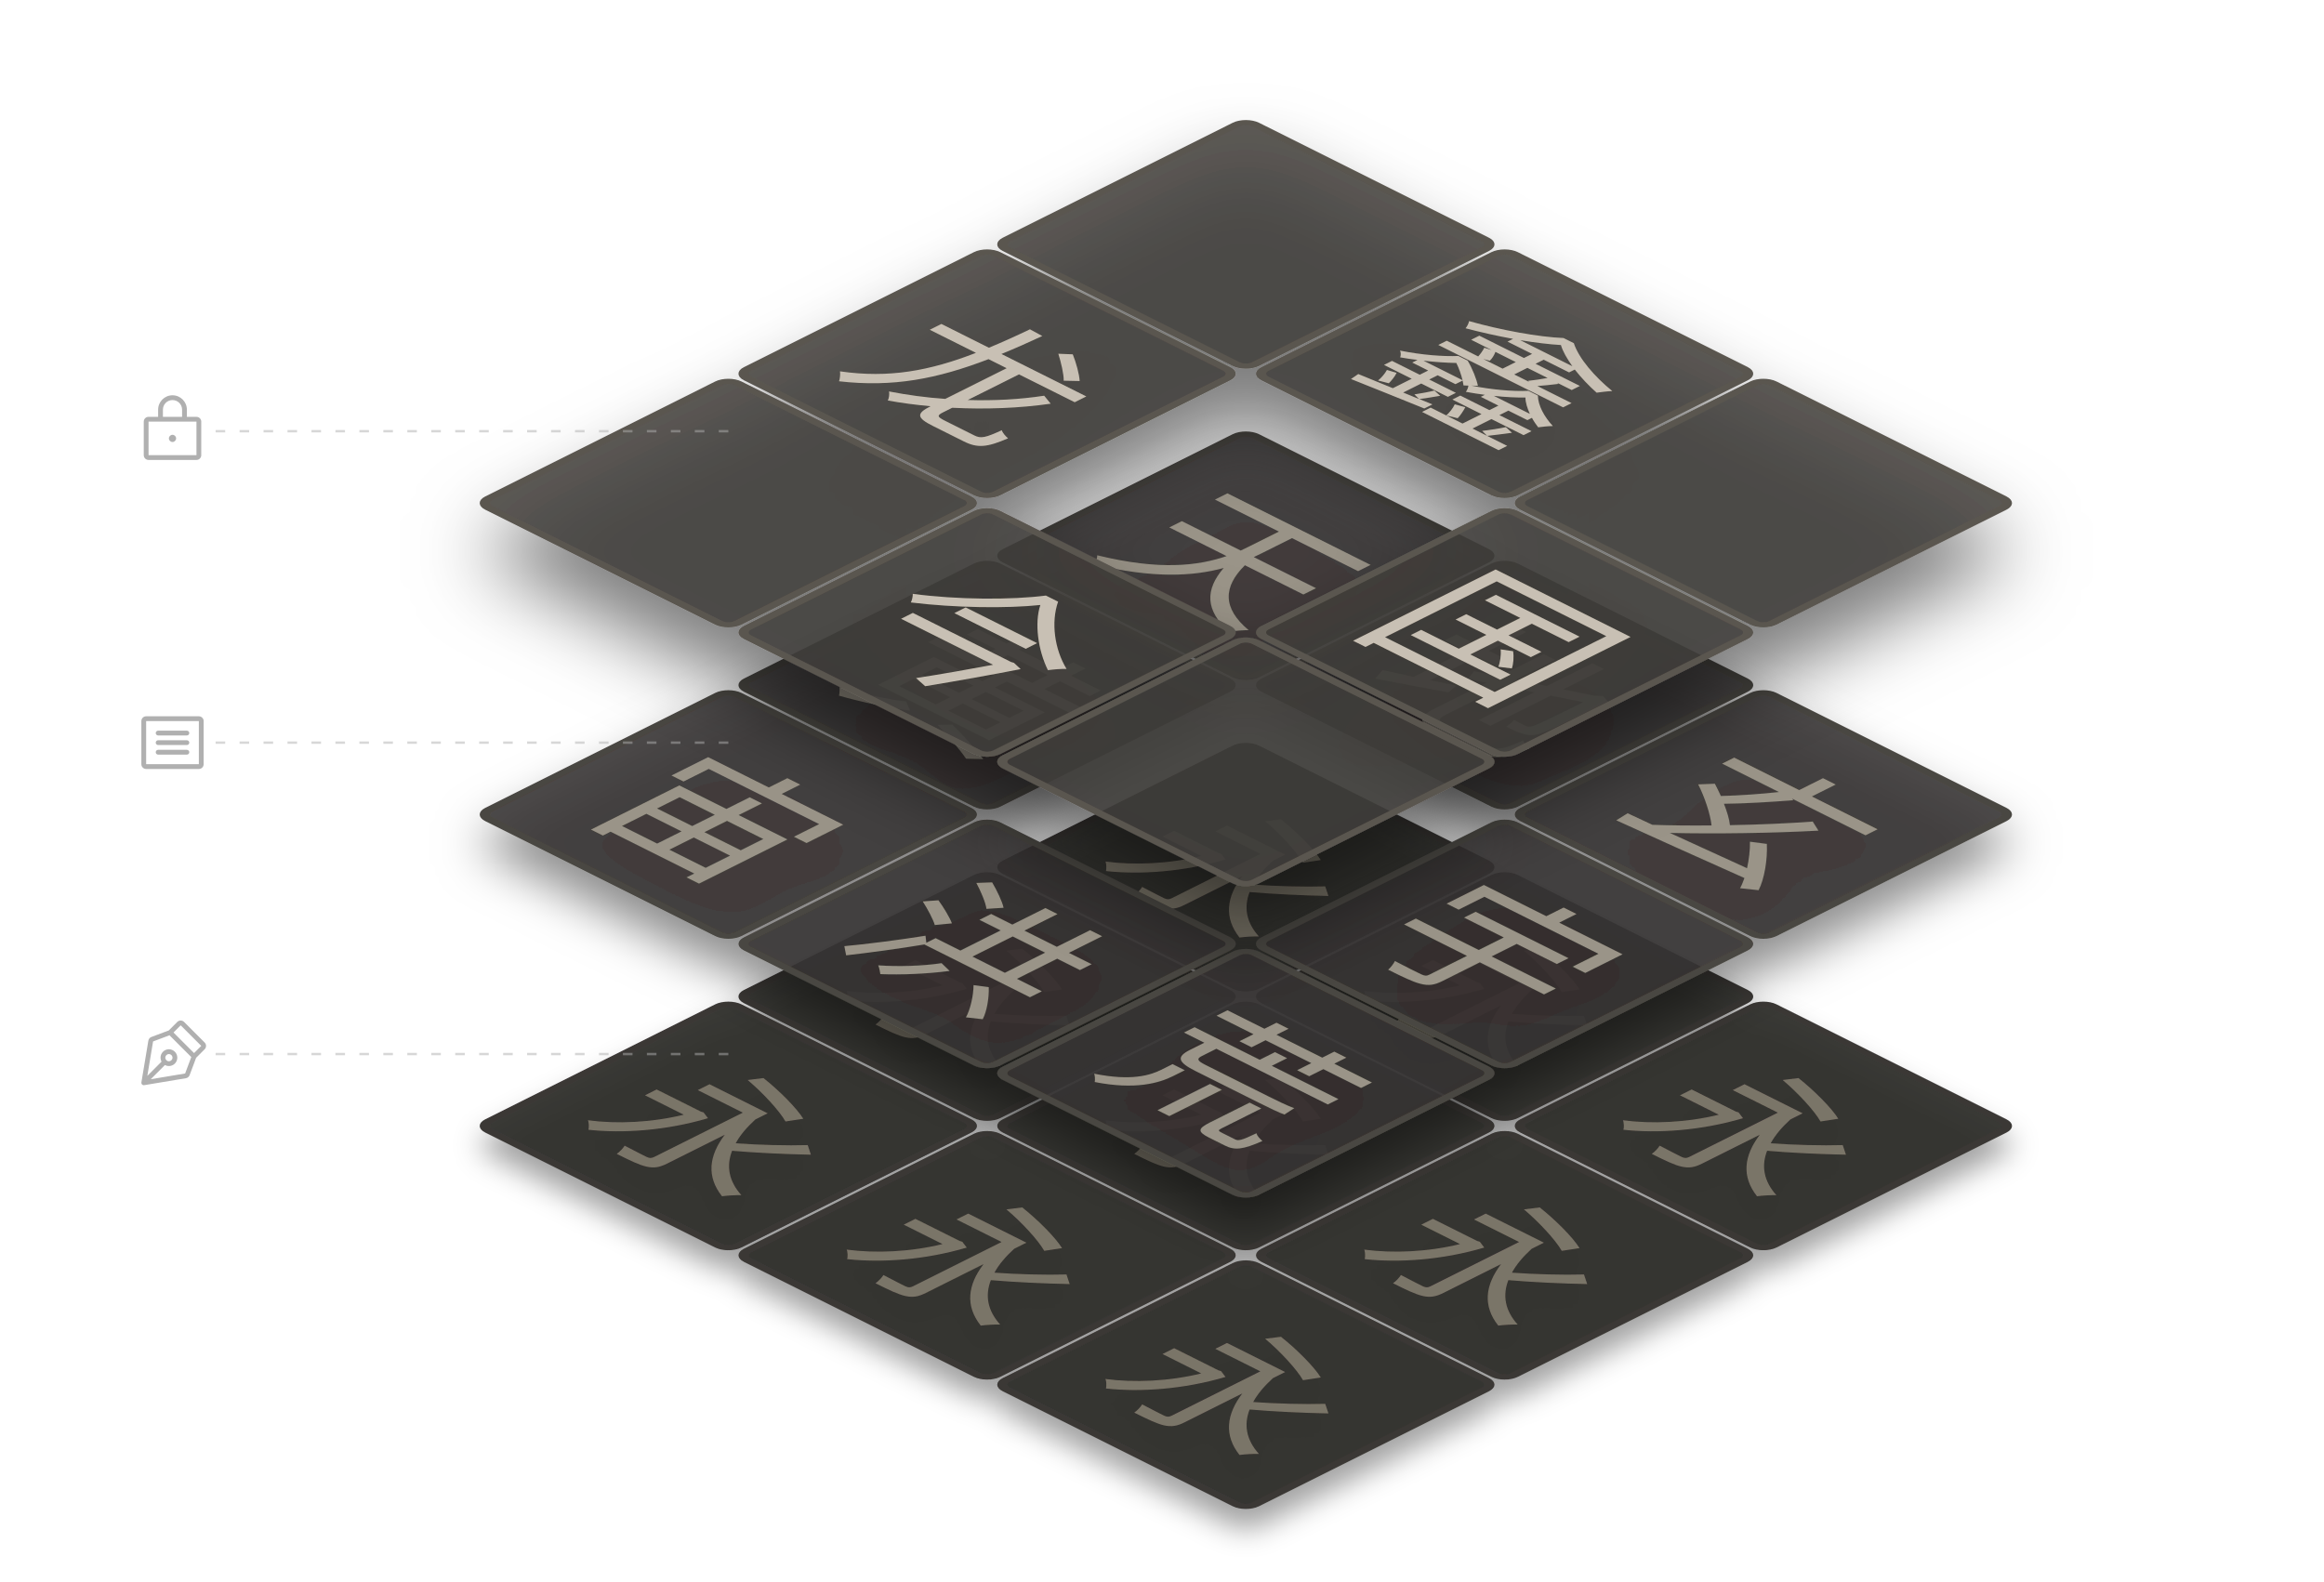
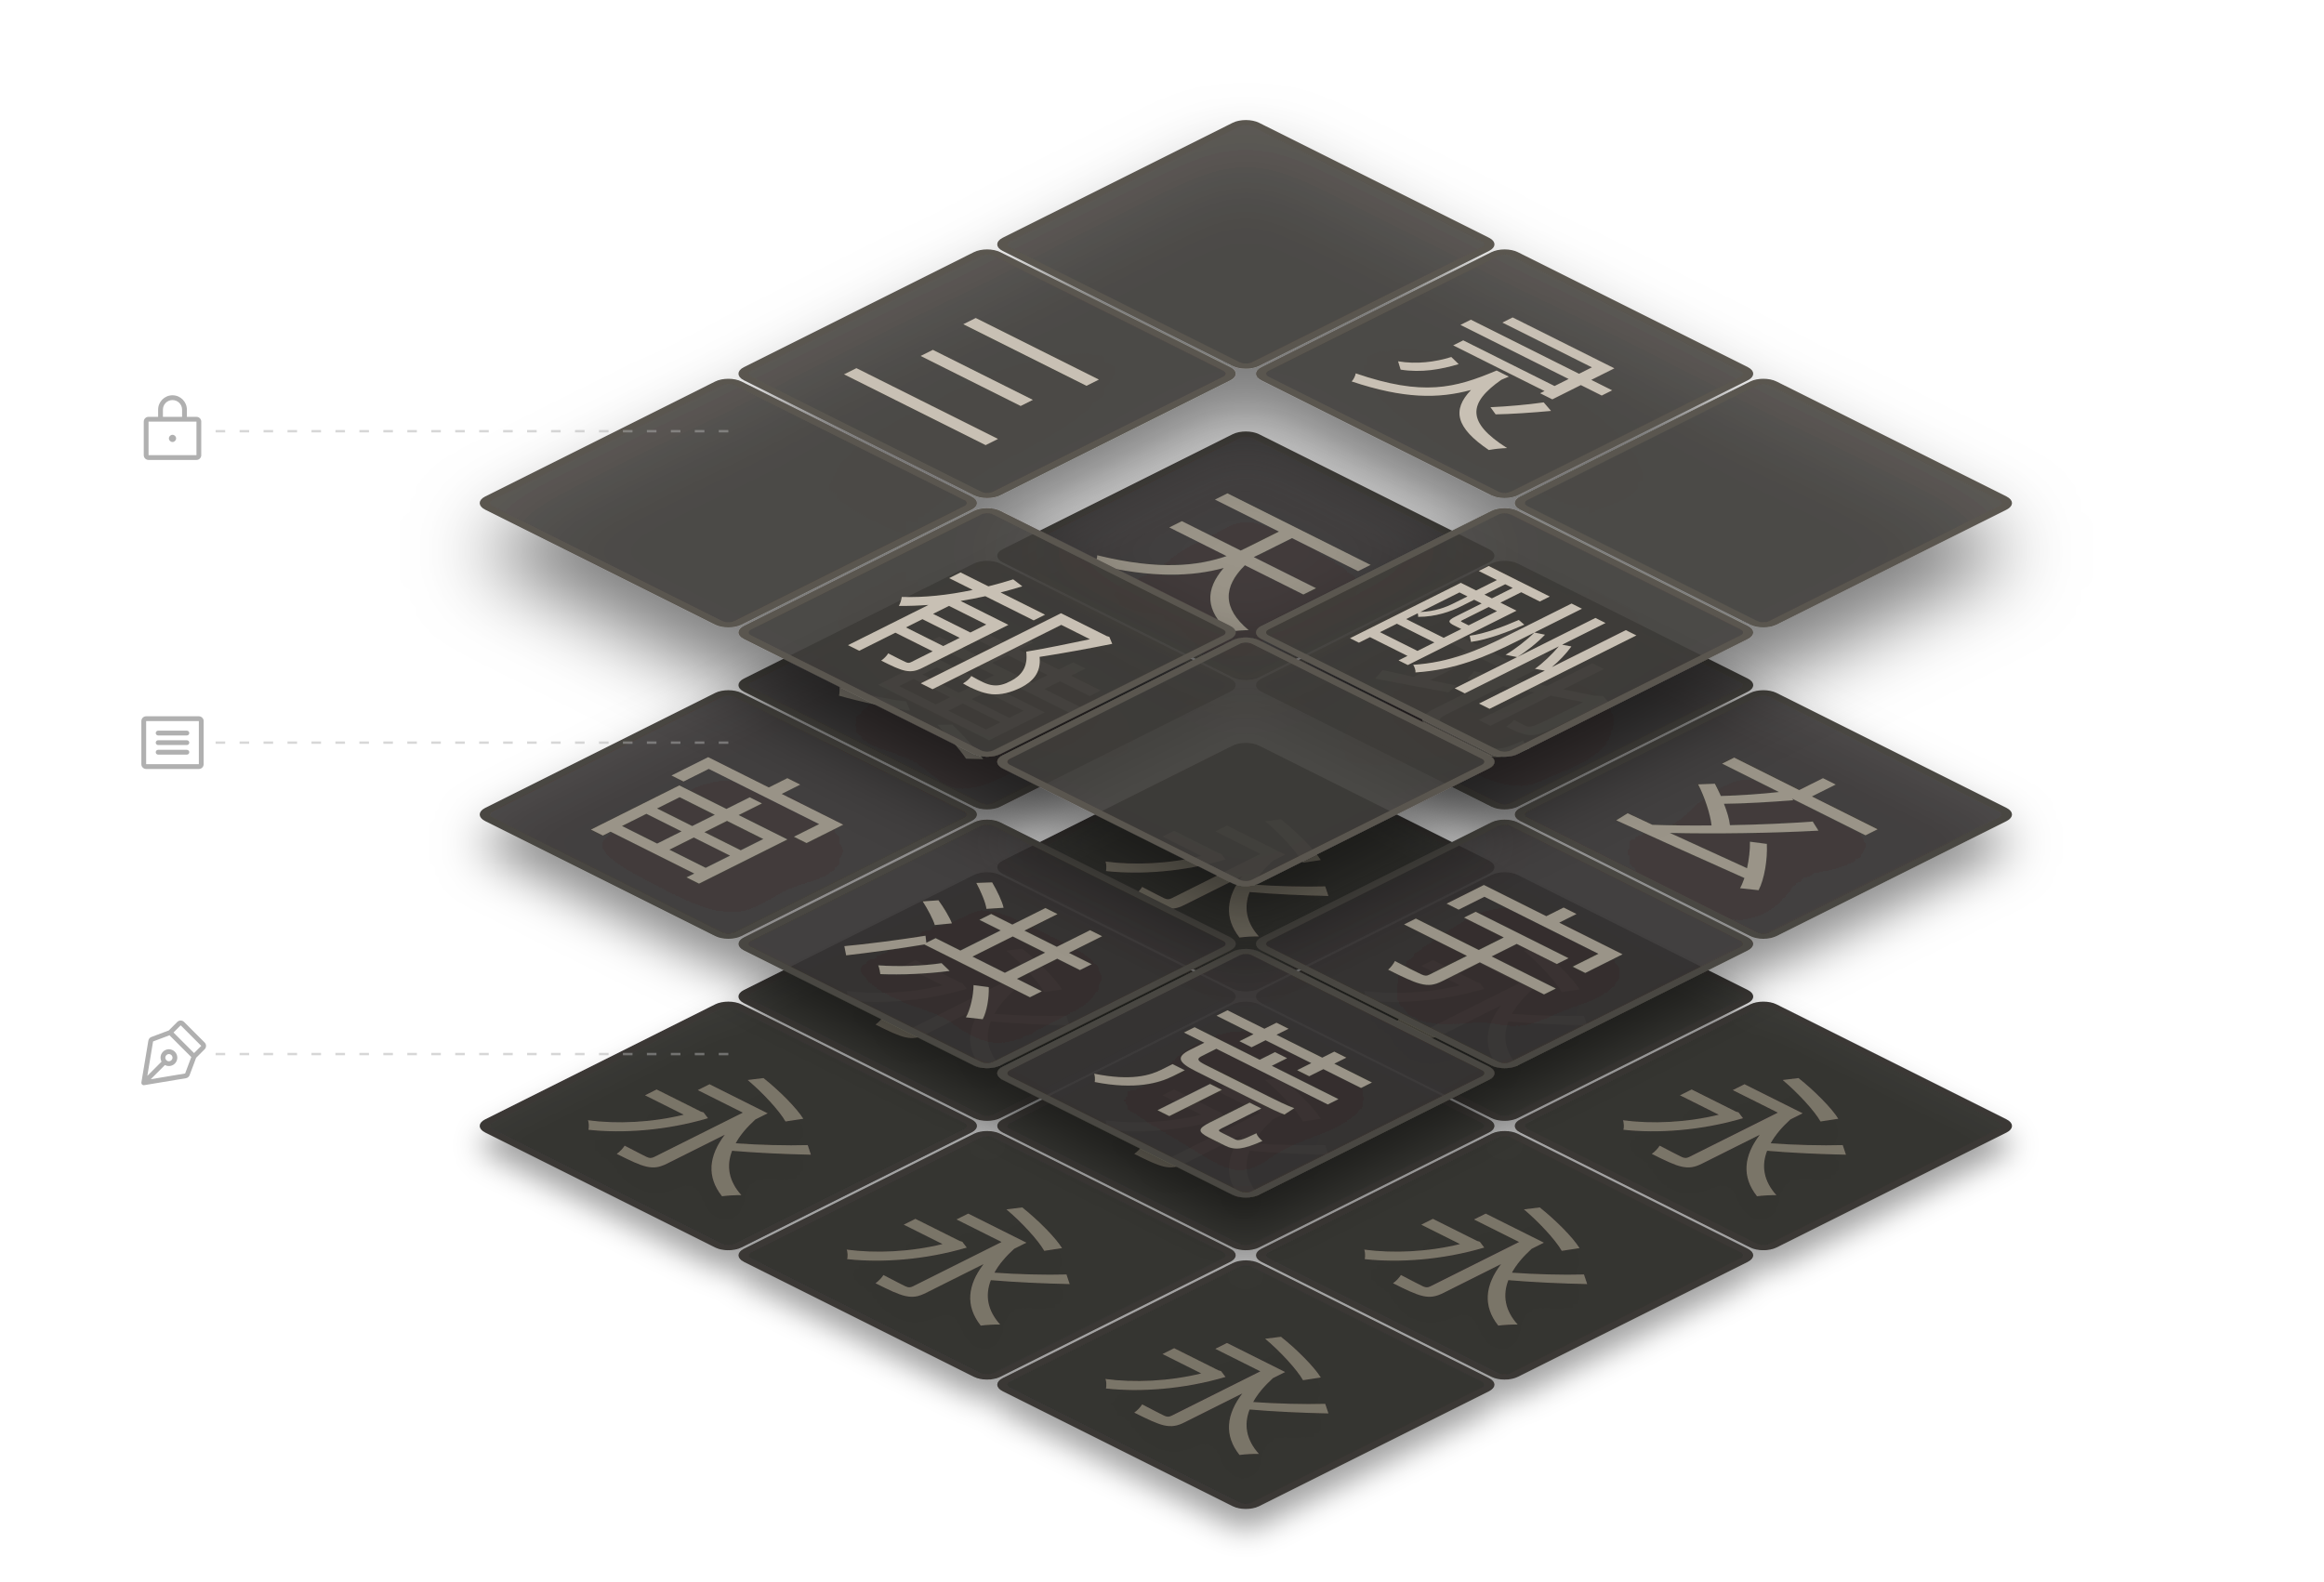
<svg xmlns="http://www.w3.org/2000/svg" viewBox="-35 -80 485 330" role="img" aria-label="NineBoxView Pro 三層九宮格概念圖" class="concept-layers-svg">
  <defs>
    <filter id="shadow-sm" x="-50%" y="-50%" width="200%" height="200%">
      <feDropShadow dx="0" dy="4" stdDeviation="3" flood-color="#000" flood-opacity="0.4" />
    </filter>
    <filter id="shadow-md" x="-50%" y="-50%" width="200%" height="200%">
      <feDropShadow dx="0" dy="6" stdDeviation="5" flood-color="#000" flood-opacity="0.5" />
    </filter>
    <filter id="shadow-lg" x="-50%" y="-50%" width="200%" height="200%">
      <feDropShadow dx="0" dy="10" stdDeviation="8" flood-color="#000" flood-opacity="0.6" />
    </filter>
  </defs>
  <style>
    .cell { stroke-width: 1.5; }
    .cell-edit { fill: rgba(45, 43, 40, 0.92); stroke: #3a3836; }
    .cell-reference { fill: rgba(55, 52, 48, 0.88); stroke: #4a4642; }
    .cell-locked { fill: rgba(65, 62, 56, 0.85); stroke: #5a5650; }
    .glyph { font-size: 34px; text-anchor: middle; dominant-baseline: central; font-family: "Noto Serif TC", "Songti TC", Georgia, serif; }
    .glyph-edit { fill: #7a7468; }
    .glyph-reference { fill: #9a9488; }
    .glyph-locked { fill: #c8c0b4; }
    .layer-line { stroke: #b0b0b0; stroke-width: 0.5; stroke-dasharray: 2, 3; opacity: 0.5; }
    .layer-icon { fill: #b0b0b0; }
  </style>
  <g id="concept-diagram" transform="translate(225, 75)">
    <g transform="translate(0, 0)" filter="url(#shadow-sm)">
      <g class="layer" transform="matrix(1, 0.5, -1, 0.5, 0, 0)">
        <rect class="cell cell-edit" x="0" y="0" width="52" height="52" rx="2" />
        <rect class="cell cell-edit" x="54" y="0" width="52" height="52" rx="2" />
        <rect class="cell cell-edit" x="108" y="0" width="52" height="52" rx="2" />
        <rect class="cell cell-edit" x="0" y="54" width="52" height="52" rx="2" />
        <rect class="cell cell-edit" x="54" y="54" width="52" height="52" rx="2" />
        <rect class="cell cell-edit" x="108" y="54" width="52" height="52" rx="2" />
        <rect class="cell cell-edit" x="0" y="108" width="52" height="52" rx="2" />
        <rect class="cell cell-edit" x="54" y="108" width="52" height="52" rx="2" />
        <rect class="cell cell-edit" x="108" y="108" width="52" height="52" rx="2" />
        <text class="glyph glyph-edit" x="26" y="26">永</text>
        <text class="glyph glyph-edit" x="80" y="26">永</text>
        <text class="glyph glyph-edit" x="134" y="26">永</text>
        <text class="glyph glyph-edit" x="26" y="80">永</text>
        <text class="glyph glyph-edit" x="80" y="80">永</text>
        <text class="glyph glyph-edit" x="134" y="80">永</text>
        <text class="glyph glyph-edit" x="26" y="134">永</text>
        <text class="glyph glyph-edit" x="80" y="134">永</text>
        <text class="glyph glyph-edit" x="134" y="134">永</text>
      </g>
    </g>
    <g transform="translate(0, -65)" filter="url(#shadow-md)">
      <g class="layer" transform="matrix(1, 0.5, -1, 0.5, 0, 0)">
        <rect class="cell cell-reference" x="0" y="0" width="52" height="52" rx="2" />
        <rect class="cell cell-reference" x="54" y="0" width="52" height="52" rx="2" />
        <rect class="cell cell-reference" x="108" y="0" width="52" height="52" rx="2" />
        <rect class="cell cell-reference" x="0" y="54" width="52" height="52" rx="2" />
        <rect class="cell cell-reference" x="108" y="54" width="52" height="52" rx="2" />
        <rect class="cell cell-reference" x="0" y="108" width="52" height="52" rx="2" />
        <rect class="cell cell-reference" x="54" y="108" width="52" height="52" rx="2" />
        <rect class="cell cell-reference" x="108" y="108" width="52" height="52" rx="2" />
        <text class="glyph glyph-reference" x="26" y="26">天</text>
        <text class="glyph glyph-reference" x="80" y="26">地</text>
        <text class="glyph glyph-reference" x="134" y="26">玄</text>
        <text class="glyph glyph-reference" x="26" y="80">黄</text>
        <text class="glyph glyph-reference" x="134" y="80">宇</text>
        <text class="glyph glyph-reference" x="26" y="134">宙</text>
        <text class="glyph glyph-reference" x="80" y="134">洪</text>
        <text class="glyph glyph-reference" x="134" y="134">荒</text>
      </g>
    </g>
    <g transform="translate(0, -130)" filter="url(#shadow-lg)">
      <g class="layer" transform="matrix(1, 0.5, -1, 0.5, 0, 0)">
        <rect class="cell cell-locked" x="0" y="0" width="52" height="52" rx="2" />
        <rect class="cell cell-locked" x="54" y="0" width="52" height="52" rx="2" />
        <rect class="cell cell-locked" x="108" y="0" width="52" height="52" rx="2" />
        <rect class="cell cell-locked" x="0" y="54" width="52" height="52" rx="2" />
        <rect class="cell cell-locked" x="108" y="54" width="52" height="52" rx="2" />
        <rect class="cell cell-locked" x="0" y="108" width="52" height="52" rx="2" />
        <rect class="cell cell-locked" x="54" y="108" width="52" height="52" rx="2" />
        <rect class="cell cell-locked" x="108" y="108" width="52" height="52" rx="2" />
-         <text class="glyph glyph-locked" x="80" y="26">鑫</text>
-         <text class="glyph glyph-locked" x="26" y="80">龙</text>
-         <text class="glyph glyph-locked" x="134" y="80">国</text>
-         <text class="glyph glyph-locked" x="80" y="134">今</text>
+         <text class="glyph glyph-locked" x="80" y="26">灵</text>
+         <text class="glyph glyph-locked" x="26" y="80">三</text>
+         <text class="glyph glyph-locked" x="134" y="80">酬</text>
+         <text class="glyph glyph-locked" x="80" y="134">郁</text>
      </g>
    </g>
    <g class="labels">
      <line class="layer-line" x1="-215" y1="65" x2="-105" y2="65" />
      <svg class="layer-icon" x="-232" y="57" width="16" height="16" viewBox="0 0 256 256">
        <path d="M240,100.68a15.86,15.86,0,0,0-4.69-11.31L166.63,20.68a16,16,0,0,0-22.63,0L115.57,49.11l-58,21.77A16.06,16.06,0,0,0,47.35,83.23L24.11,222.68A8,8,0,0,0,32,232a8.4,8.4,0,0,0,1.32-.11l139.44-23.24a16,16,0,0,0,12.35-10.17l21.77-58L235.31,112A15.87,15.87,0,0,0,240,100.68Zm-69.87,92.19L55.32,212l47.37-47.37a28,28,0,1,0-11.32-11.32L44,200.7,63.13,85.86,118,65.29,190.7,138ZM104,140a12,12,0,1,1,12,12A12,12,0,0,1,104,140Zm96-15.32L131.31,56l24-24L224,100.68Z" />
      </svg>
      <line class="layer-line" x1="-215" y1="0" x2="-105" y2="0" />
      <svg class="layer-icon" x="-232" y="-8" width="16" height="16" viewBox="0 0 256 256">
        <path d="M216,40H40A16,16,0,0,0,24,56V200a16,16,0,0,0,16,16H216a16,16,0,0,0,16-16V56A16,16,0,0,0,216,40Zm0,160H40V56H216V200ZM184,96a8,8,0,0,1-8,8H80a8,8,0,0,1,0-16h96A8,8,0,0,1,184,96Zm0,32a8,8,0,0,1-8,8H80a8,8,0,0,1,0-16h96A8,8,0,0,1,184,128Zm0,32a8,8,0,0,1-8,8H80a8,8,0,0,1,0-16h96A8,8,0,0,1,184,160Z" />
      </svg>
      <line class="layer-line" x1="-215" y1="-65" x2="-105" y2="-65" />
      <svg class="layer-icon" x="-232" y="-73" width="16" height="16" viewBox="0 0 256 256">
        <path d="M208,80H176V56a48,48,0,0,0-96,0V80H48A16,16,0,0,0,32,96V208a16,16,0,0,0,16,16H208a16,16,0,0,0,16-16V96A16,16,0,0,0,208,80ZM96,56a32,32,0,0,1,64,0V80H96ZM208,208H48V96H208V208Zm-68-56a12,12,0,1,1-12-12A12,12,0,0,1,140,152Z" />
      </svg>
    </g>
  </g>
</svg>
